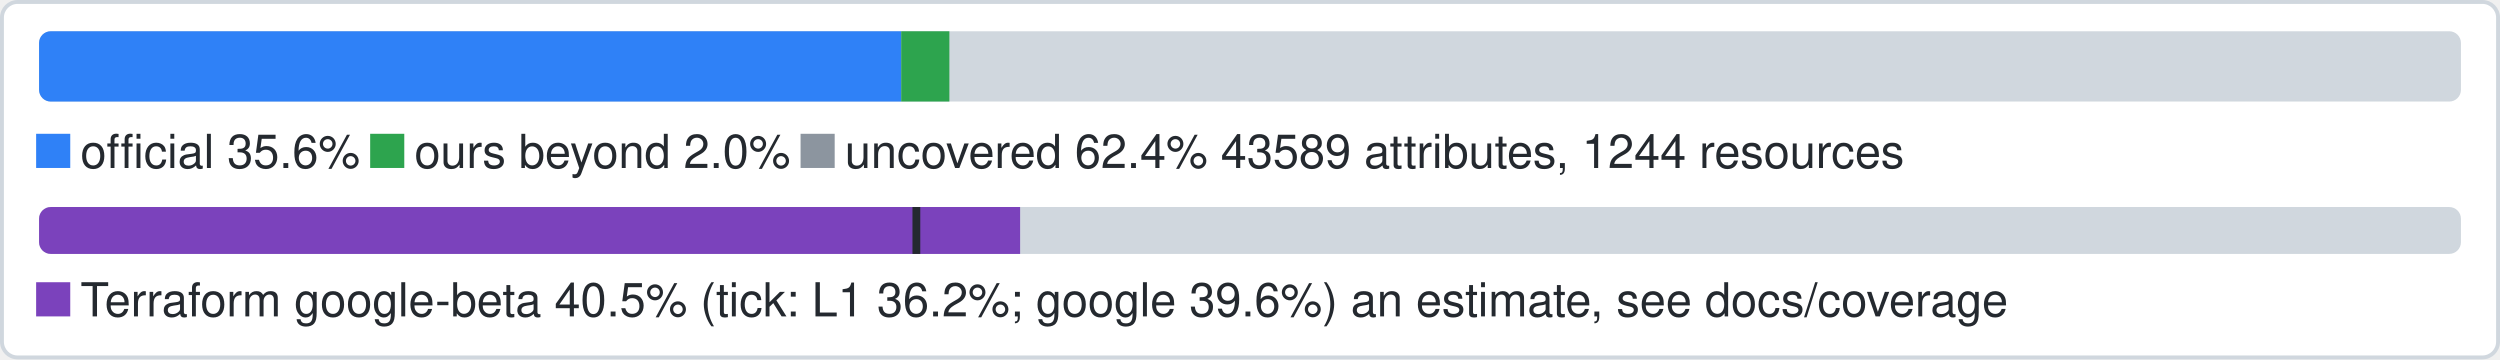
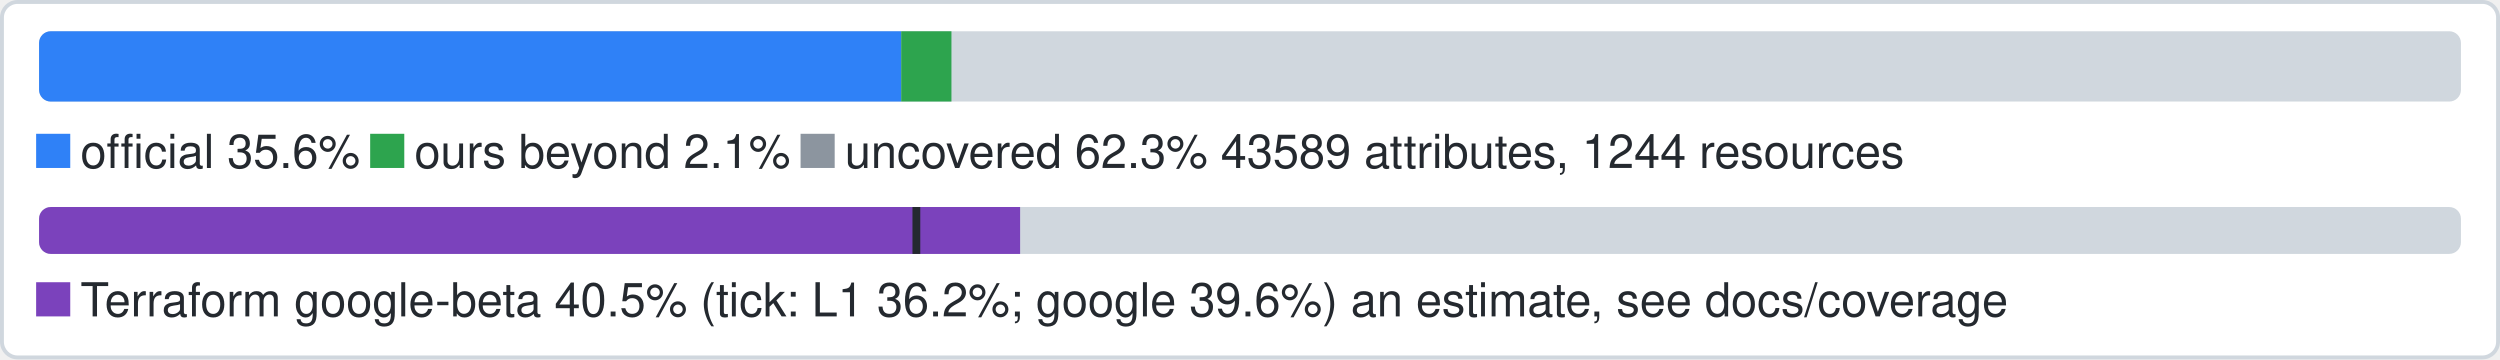
- <svg xmlns="http://www.w3.org/2000/svg" width="640" height="92" viewBox="0 0 640 92" role="img" aria-label="Google Cloud, all services: official 35.6%, ours beyond official 2.0%, uncovered 62.4% of 43589 attributes; Terraform google-beta 40.5% (L1 36.2%), an estimate">
+ <svg xmlns="http://www.w3.org/2000/svg" width="640" height="92" viewBox="0 0 640 92" role="img" aria-label="Google Cloud, all services: official 35.6%, ours beyond official 2.1%, uncovered 62.3% of 43589 attributes; Terraform google-beta 40.5% (L1 36.2%), an estimate">
  <rect x="0.5" y="0.5" width="639" height="91" rx="4" fill="#ffffff" stroke="#d0d7de" />
  <clipPath id="c">
    <rect x="10" y="8" width="620" height="18" rx="3" />
  </clipPath>
  <g clip-path="url(#c)">
    <rect x="10" y="8" width="620" height="18" fill="#d0d7de" />
    <rect x="10.00" y="8" width="220.71" height="18" fill="#2f81f7" />
-     <rect x="230.71" y="8" width="12.33" height="18" fill="#2da44e" />
+     <rect x="230.71" y="8" width="12.86" height="18" fill="#2da44e" />
  </g>
  <text x="10" y="43" font-family="-apple-system,BlinkMacSystemFont,Segoe UI,Helvetica,Arial,sans-serif" font-size="12" fill="#24292f">
-     <tspan fill="#2f81f7">■</tspan> official 35.6%   <tspan fill="#2da44e">■</tspan> ours beyond 2.0%   <tspan fill="#8c959f">■</tspan> uncovered 62.4%   43589 attributes, 1244 resources</text>
+     <tspan fill="#2f81f7">■</tspan> official 35.6%   <tspan fill="#2da44e">■</tspan> ours beyond 2.1%   <tspan fill="#8c959f">■</tspan> uncovered 62.3%   43589 attributes, 1244 resources</text>
  <clipPath id="t">
    <rect x="10" y="53" width="620" height="12" rx="3" />
  </clipPath>
  <g clip-path="url(#t)">
    <rect x="10" y="53" width="620" height="12" fill="#d0d7de" />
    <rect x="10" y="53" width="251.15" height="12" fill="#7b42bc" />
    <rect x="233.59" y="53" width="2" height="12" fill="#24292f" />
  </g>
  <text x="10" y="81" font-family="-apple-system,BlinkMacSystemFont,Segoe UI,Helvetica,Arial,sans-serif" font-size="12" fill="#24292f">
    <tspan fill="#7b42bc">■</tspan> Terraform google-beta 40.5% (tick: L1 36.2%; google 39.6%)   an estimate, see docs/coverage</text>
</svg>
